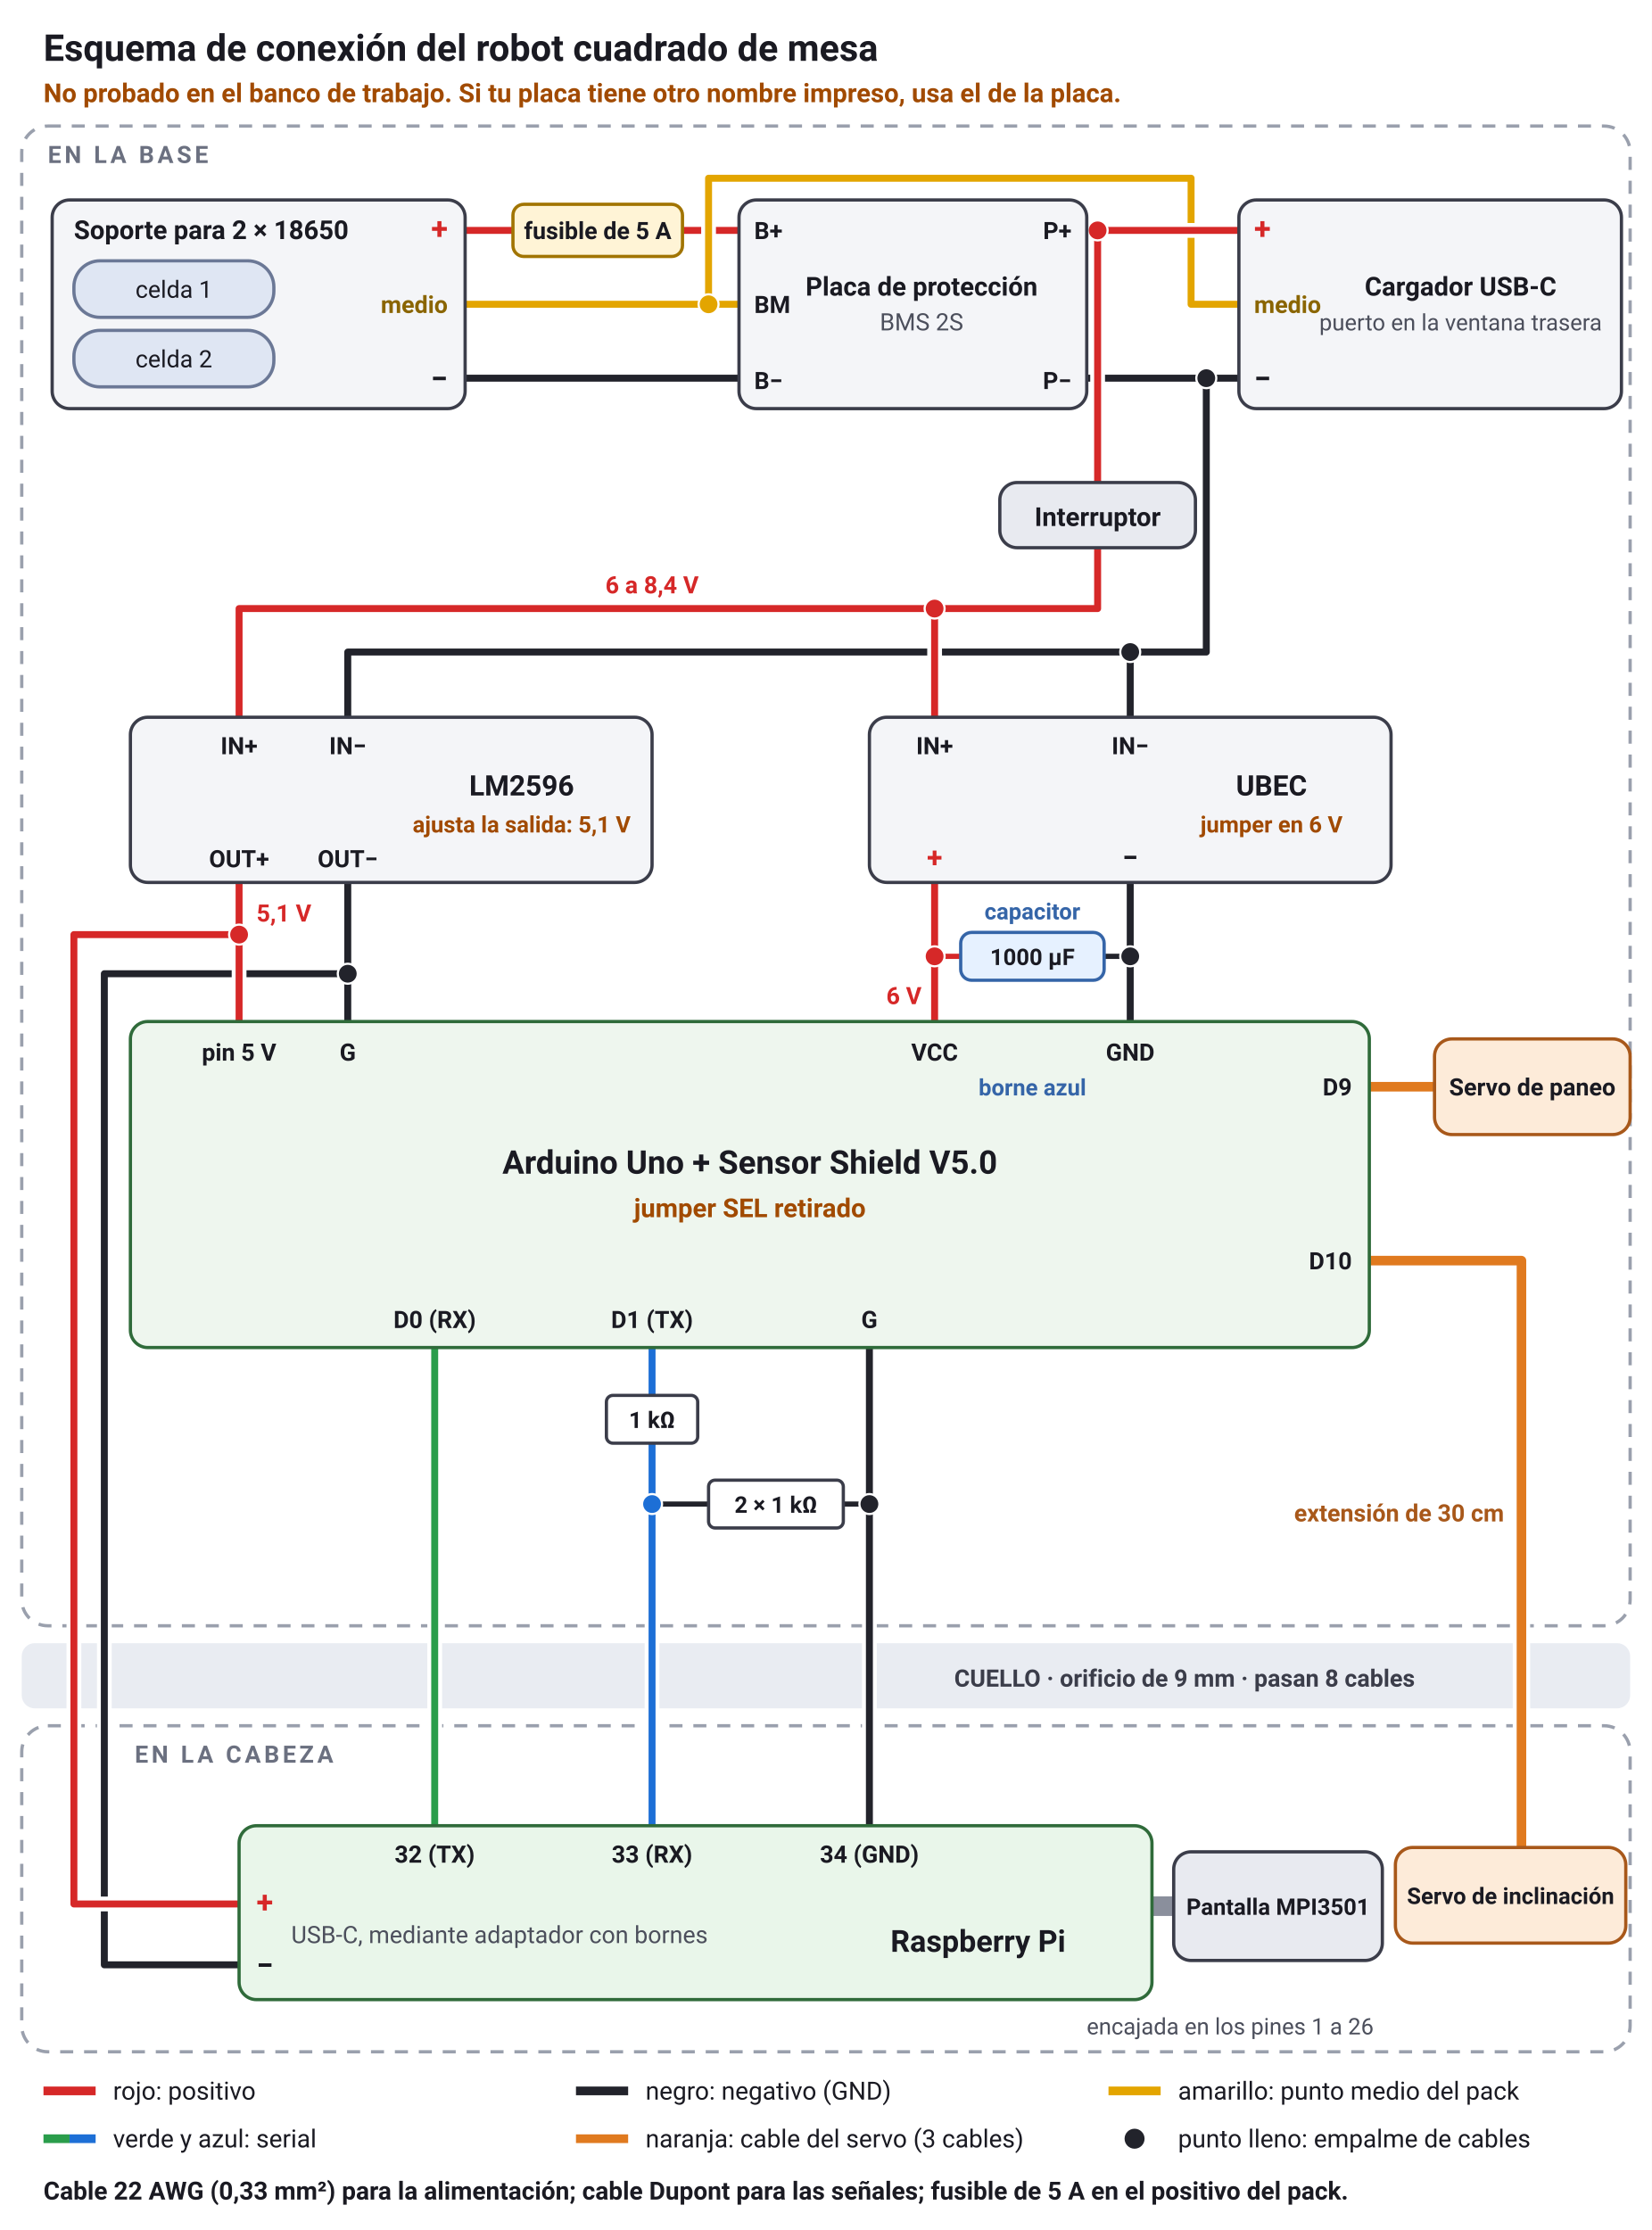
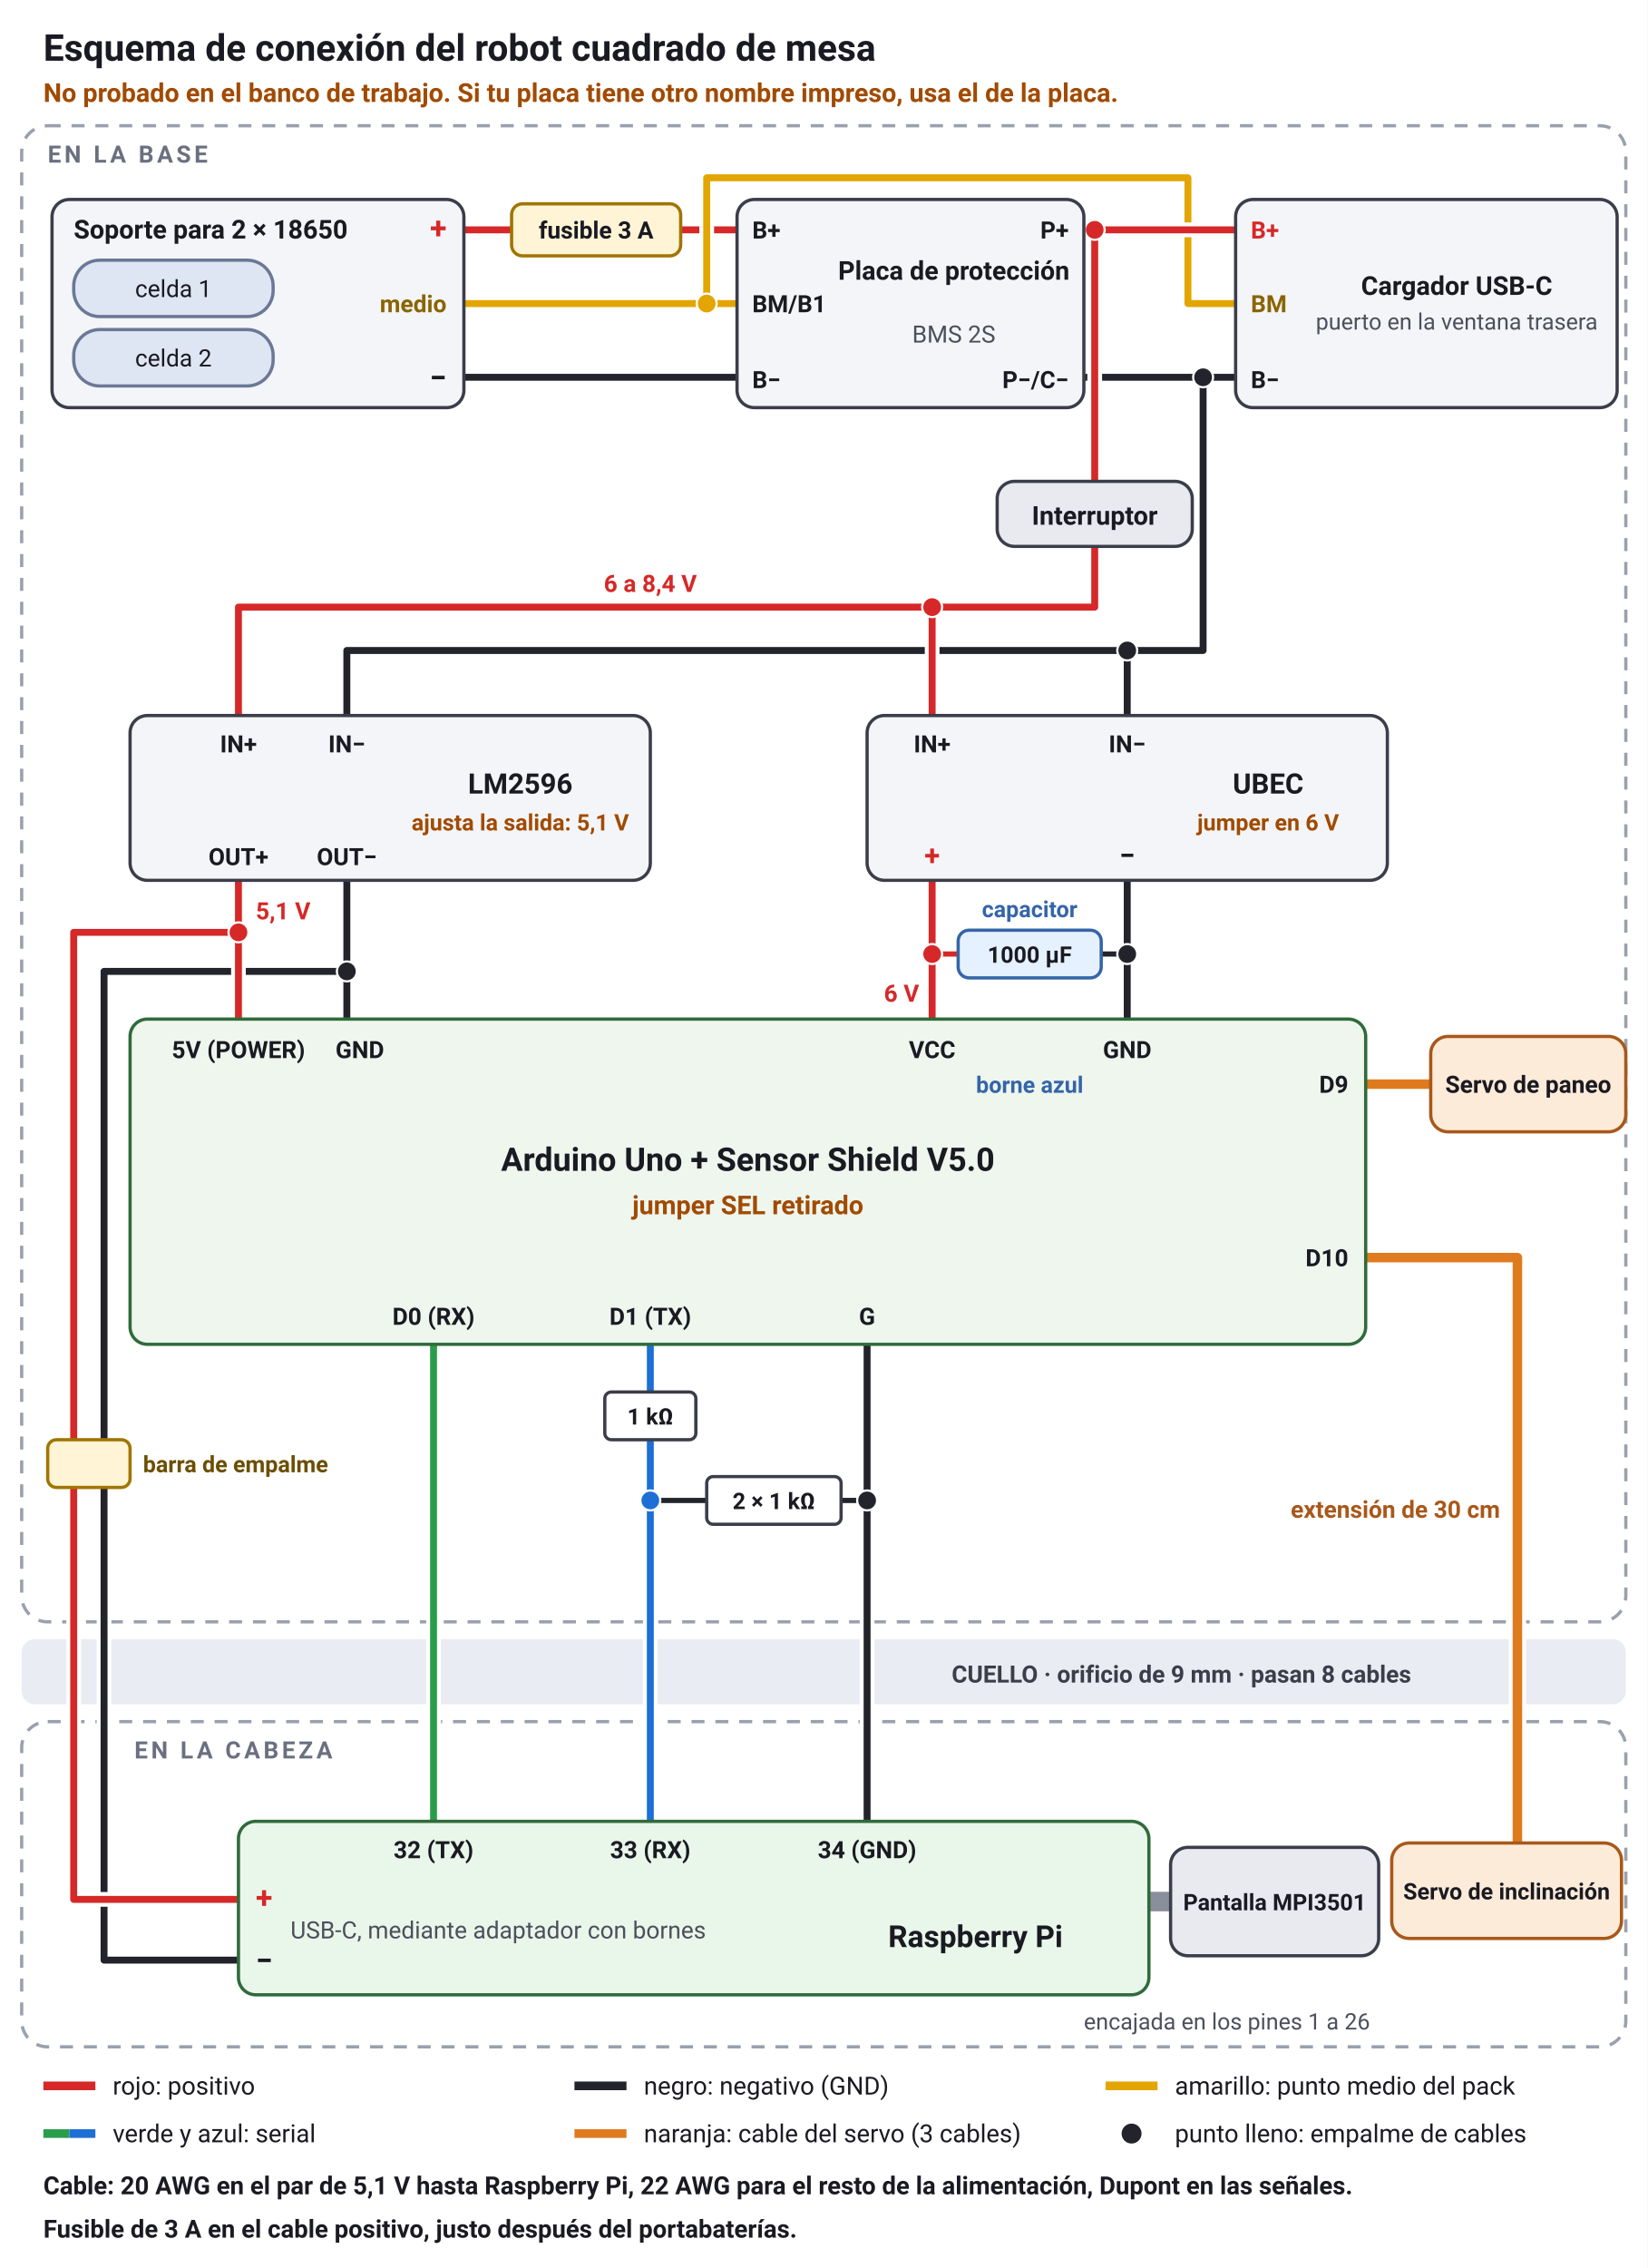
- <svg xmlns="http://www.w3.org/2000/svg" viewBox="0 0 760 1026" width="760" height="1026" font-family="Segoe UI, Roboto, Helvetica, Arial, sans-serif" role="img">
-   <rect x="0" y="0" width="760" height="1026" fill="#ffffff" />
+ <svg xmlns="http://www.w3.org/2000/svg" viewBox="0 0 760 1046" width="760" height="1046" font-family="Segoe UI, Roboto, Helvetica, Arial, sans-serif" role="img">
+   <rect x="0" y="0" width="760" height="1046" fill="#ffffff" />
  <text x="20" y="28" font-size="17" text-anchor="start" font-weight="700" fill="#1a1a22">Esquema de conexión del robot cuadrado de mesa</text>
  <text x="20" y="47" font-size="12" text-anchor="start" font-weight="600" fill="#a14a00">No probado en el banco de trabajo. Si tu placa tiene otro nombre impreso, usa el de la placa.</text>
  <rect x="10" y="58" width="740" height="690" rx="12" fill="none" stroke="#9aa0ad" stroke-width="1.5" stroke-dasharray="6 5" />
  <text x="22" y="75" font-size="11" text-anchor="start" font-weight="700" fill="#6b7080" letter-spacing="1.5">EN LA BASE</text>
  <rect x="10" y="756" width="740" height="30" rx="6" fill="#e9ecf2" />
  <rect x="10" y="794" width="740" height="150" rx="12" fill="none" stroke="#9aa0ad" stroke-width="1.5" stroke-dasharray="6 5" />
  <text x="62" y="811" font-size="11" text-anchor="start" font-weight="700" fill="#6b7080" letter-spacing="1.5">EN LA CABEZA</text>
  <polyline points="214,106 236,106" fill="none" stroke="#fff" stroke-width="6.8" stroke-linejoin="round" />
  <polyline points="214,106 236,106" fill="none" stroke="#d62828" stroke-width="3.2" stroke-linejoin="round" stroke-linecap="round" />
  <polyline points="314,106 340,106" fill="none" stroke="#fff" stroke-width="6.8" stroke-linejoin="round" />
  <polyline points="314,106 340,106" fill="none" stroke="#d62828" stroke-width="3.2" stroke-linejoin="round" stroke-linecap="round" />
  <polyline points="214,174 340,174" fill="none" stroke="#fff" stroke-width="6.8" stroke-linejoin="round" />
  <polyline points="214,174 340,174" fill="none" stroke="#22232b" stroke-width="3.2" stroke-linejoin="round" stroke-linecap="round" />
  <polyline points="214,140 340,140" fill="none" stroke="#fff" stroke-width="6.8" stroke-linejoin="round" />
  <polyline points="214,140 340,140" fill="none" stroke="#e3a500" stroke-width="3.2" stroke-linejoin="round" stroke-linecap="round" />
  <polyline points="326,140 326,82 548,82 548,140 570,140" fill="none" stroke="#fff" stroke-width="6.8" stroke-linejoin="round" />
  <polyline points="326,140 326,82 548,82 548,140 570,140" fill="none" stroke="#e3a500" stroke-width="3.2" stroke-linejoin="round" stroke-linecap="round" />
  <polyline points="500,174 570,174" fill="none" stroke="#fff" stroke-width="6.8" stroke-linejoin="round" />
  <polyline points="500,174 570,174" fill="none" stroke="#22232b" stroke-width="3.2" stroke-linejoin="round" stroke-linecap="round" />
  <polyline points="500,106 570,106" fill="none" stroke="#fff" stroke-width="6.8" stroke-linejoin="round" />
  <polyline points="500,106 570,106" fill="none" stroke="#d62828" stroke-width="3.2" stroke-linejoin="round" stroke-linecap="round" />
  <polyline points="555,174 555,300 160,300 160,330" fill="none" stroke="#fff" stroke-width="6.8" stroke-linejoin="round" />
  <polyline points="555,174 555,300 160,300 160,330" fill="none" stroke="#22232b" stroke-width="3.2" stroke-linejoin="round" stroke-linecap="round" />
  <polyline points="520,300 520,330" fill="none" stroke="#fff" stroke-width="6.8" stroke-linejoin="round" />
  <polyline points="520,300 520,330" fill="none" stroke="#22232b" stroke-width="3.2" stroke-linejoin="round" stroke-linecap="round" />
  <polyline points="505,106 505,222" fill="none" stroke="#fff" stroke-width="6.8" stroke-linejoin="round" />
  <polyline points="505,106 505,222" fill="none" stroke="#d62828" stroke-width="3.2" stroke-linejoin="round" stroke-linecap="round" />
  <polyline points="505,252 505,280 110,280 110,330" fill="none" stroke="#fff" stroke-width="6.8" stroke-linejoin="round" />
  <polyline points="505,252 505,280 110,280 110,330" fill="none" stroke="#d62828" stroke-width="3.2" stroke-linejoin="round" stroke-linecap="round" />
  <polyline points="430,280 430,330" fill="none" stroke="#fff" stroke-width="6.8" stroke-linejoin="round" />
  <polyline points="430,280 430,330" fill="none" stroke="#d62828" stroke-width="3.2" stroke-linejoin="round" stroke-linecap="round" />
  <polyline points="160,406 160,470" fill="none" stroke="#fff" stroke-width="6.8" stroke-linejoin="round" />
  <polyline points="160,406 160,470" fill="none" stroke="#22232b" stroke-width="3.2" stroke-linejoin="round" stroke-linecap="round" />
  <polyline points="160,448 48,448 48,904 110,904" fill="none" stroke="#fff" stroke-width="6.8" stroke-linejoin="round" />
  <polyline points="160,448 48,448 48,904 110,904" fill="none" stroke="#22232b" stroke-width="3.2" stroke-linejoin="round" stroke-linecap="round" />
  <polyline points="110,406 110,470" fill="none" stroke="#fff" stroke-width="6.8" stroke-linejoin="round" />
  <polyline points="110,406 110,470" fill="none" stroke="#d62828" stroke-width="3.2" stroke-linejoin="round" stroke-linecap="round" />
  <polyline points="110,430 34,430 34,876 110,876" fill="none" stroke="#fff" stroke-width="6.8" stroke-linejoin="round" />
  <polyline points="110,430 34,430 34,876 110,876" fill="none" stroke="#d62828" stroke-width="3.2" stroke-linejoin="round" stroke-linecap="round" />
  <polyline points="430,406 430,470" fill="none" stroke="#fff" stroke-width="6.8" stroke-linejoin="round" />
  <polyline points="430,406 430,470" fill="none" stroke="#d62828" stroke-width="3.2" stroke-linejoin="round" stroke-linecap="round" />
  <polyline points="520,406 520,470" fill="none" stroke="#fff" stroke-width="6.8" stroke-linejoin="round" />
  <polyline points="520,406 520,470" fill="none" stroke="#22232b" stroke-width="3.2" stroke-linejoin="round" stroke-linecap="round" />
  <polyline points="430,440 442,440" fill="none" stroke="#fff" stroke-width="6.0" stroke-linejoin="round" />
  <polyline points="430,440 442,440" fill="none" stroke="#d62828" stroke-width="2.4" stroke-linejoin="round" stroke-linecap="round" />
  <polyline points="508,440 520,440" fill="none" stroke="#fff" stroke-width="6.0" stroke-linejoin="round" />
  <polyline points="508,440 520,440" fill="none" stroke="#22232b" stroke-width="2.4" stroke-linejoin="round" stroke-linecap="round" />
  <polyline points="630,500 660,500" fill="none" stroke="#fff" stroke-width="8.0" stroke-linejoin="round" />
  <polyline points="630,500 660,500" fill="none" stroke="#e07a1f" stroke-width="4.4" stroke-linejoin="round" stroke-linecap="round" />
  <polyline points="630,580 700,580 700,850" fill="none" stroke="#fff" stroke-width="8.0" stroke-linejoin="round" />
  <polyline points="630,580 700,580 700,850" fill="none" stroke="#e07a1f" stroke-width="4.4" stroke-linejoin="round" stroke-linecap="round" />
  <polyline points="200,620 200,840" fill="none" stroke="#fff" stroke-width="6.8" stroke-linejoin="round" />
  <polyline points="200,620 200,840" fill="none" stroke="#2a9d4b" stroke-width="3.2" stroke-linejoin="round" stroke-linecap="round" />
  <polyline points="300,620 300,642" fill="none" stroke="#fff" stroke-width="6.8" stroke-linejoin="round" />
  <polyline points="300,620 300,642" fill="none" stroke="#1d6fd6" stroke-width="3.2" stroke-linejoin="round" stroke-linecap="round" />
  <polyline points="300,664 300,840" fill="none" stroke="#fff" stroke-width="6.8" stroke-linejoin="round" />
  <polyline points="300,664 300,840" fill="none" stroke="#1d6fd6" stroke-width="3.2" stroke-linejoin="round" stroke-linecap="round" />
  <polyline points="300,692 326,692" fill="none" stroke="#fff" stroke-width="6.0" stroke-linejoin="round" />
  <polyline points="300,692 326,692" fill="none" stroke="#22232b" stroke-width="2.4" stroke-linejoin="round" stroke-linecap="round" />
  <polyline points="388,692 400,692" fill="none" stroke="#fff" stroke-width="6.0" stroke-linejoin="round" />
  <polyline points="388,692 400,692" fill="none" stroke="#22232b" stroke-width="2.4" stroke-linejoin="round" stroke-linecap="round" />
  <polyline points="400,620 400,840" fill="none" stroke="#fff" stroke-width="6.8" stroke-linejoin="round" />
  <polyline points="400,620 400,840" fill="none" stroke="#22232b" stroke-width="3.2" stroke-linejoin="round" stroke-linecap="round" />
  <polyline points="530,877 540,877" fill="none" stroke="#fff" stroke-width="12.6" stroke-linejoin="round" />
  <polyline points="530,877 540,877" fill="none" stroke="#8a8f9c" stroke-width="9" stroke-linejoin="round" stroke-linecap="round" />
  <circle cx="326" cy="140" r="4.6" fill="#e3a500" stroke="#fff" stroke-width="1" />
  <circle cx="505" cy="106" r="4.6" fill="#d62828" stroke="#fff" stroke-width="1" />
  <circle cx="555" cy="174" r="4.6" fill="#22232b" stroke="#fff" stroke-width="1" />
  <circle cx="520" cy="300" r="4.6" fill="#22232b" stroke="#fff" stroke-width="1" />
  <circle cx="430" cy="280" r="4.6" fill="#d62828" stroke="#fff" stroke-width="1" />
  <circle cx="110" cy="430" r="4.6" fill="#d62828" stroke="#fff" stroke-width="1" />
  <circle cx="160" cy="448" r="4.6" fill="#22232b" stroke="#fff" stroke-width="1" />
  <circle cx="430" cy="440" r="4.6" fill="#d62828" stroke="#fff" stroke-width="1" />
  <circle cx="520" cy="440" r="4.6" fill="#22232b" stroke="#fff" stroke-width="1" />
  <circle cx="300" cy="692" r="4.6" fill="#1d6fd6" stroke="#fff" stroke-width="1" />
  <circle cx="400" cy="692" r="4.6" fill="#22232b" stroke="#fff" stroke-width="1" />
  <text x="545" y="776" font-size="11" text-anchor="middle" font-weight="700" fill="#3b3d4a">CUELLO · orificio de 9 mm · pasan 8 cables</text>
  <rect x="24" y="92" width="190" height="96" rx="8" fill="#f4f5f8" stroke="#3b3d4a" stroke-width="1.5" />
  <text x="34" y="110" font-size="12" text-anchor="start" font-weight="700" fill="#1a1a22">Soporte para 2 × 18650</text>
  <rect x="34" y="120" width="92" height="26" rx="12" fill="#dfe6f3" stroke="#6b7896" stroke-width="1.5" />
  <text x="80" y="137" font-size="11" text-anchor="middle" font-weight="400" fill="#1a1a22">celda 1</text>
  <rect x="34" y="152" width="92" height="26" rx="12" fill="#dfe6f3" stroke="#6b7896" stroke-width="1.5" />
  <text x="80" y="169" font-size="11" text-anchor="middle" font-weight="400" fill="#1a1a22">celda 2</text>
  <text x="206" y="110" font-size="14" text-anchor="end" font-weight="700" fill="#d62828">+</text>
  <text x="206" y="144" font-size="11" text-anchor="end" font-weight="700" fill="#8a6500">medio</text>
  <text x="206" y="179" font-size="14" text-anchor="end" font-weight="700" fill="#1a1a22">−</text>
  <rect x="236" y="94" width="78" height="24" rx="5" fill="#fff4d6" stroke="#a17400" stroke-width="1.5" />
-   <text x="275" y="110" font-size="11" text-anchor="middle" font-weight="600" fill="#1a1a22">fusible de 5 A</text>
+   <text x="275" y="110" font-size="11" text-anchor="middle" font-weight="600" fill="#1a1a22">fusible 3 A</text>
  <rect x="340" y="92" width="160" height="96" rx="8" fill="#f4f5f8" stroke="#3b3d4a" stroke-width="1.5" />
  <text x="347" y="110" font-size="11" text-anchor="start" font-weight="700" fill="#1a1a22">B+</text>
  <text x="493" y="110" font-size="11" text-anchor="end" font-weight="700" fill="#1a1a22">P+</text>
-   <text x="347" y="144" font-size="11" text-anchor="start" font-weight="700" fill="#1a1a22">BM</text>
+   <text x="347" y="144" font-size="11" text-anchor="start" font-weight="700" fill="#1a1a22">BM/B1</text>
  <text x="493" y="144" font-size="11" text-anchor="end" font-weight="700" fill="#1a1a22" />
  <text x="347" y="179" font-size="11" text-anchor="start" font-weight="700" fill="#1a1a22">B−</text>
-   <text x="493" y="179" font-size="11" text-anchor="end" font-weight="700" fill="#1a1a22">P−</text>
-   <text x="424" y="136" font-size="12" text-anchor="middle" font-weight="700" fill="#1a1a22">Placa de protección</text>
-   <text x="424" y="152" font-size="11" text-anchor="middle" font-weight="400" fill="#4c4f5c">BMS 2S</text>
+   <text x="493" y="179" font-size="11" text-anchor="end" font-weight="700" fill="#1a1a22">P−/C−</text>
+   <text x="440" y="129" font-size="12" text-anchor="middle" font-weight="700" fill="#1a1a22">Placa de protección</text>
+   <text x="440" y="158" font-size="11" text-anchor="middle" font-weight="400" fill="#4c4f5c">BMS 2S</text>
  <rect x="570" y="92" width="176" height="96" rx="8" fill="#f4f5f8" stroke="#3b3d4a" stroke-width="1.5" />
-   <text x="577" y="110" font-size="14" text-anchor="start" font-weight="700" fill="#d62828">+</text>
-   <text x="577" y="144" font-size="11" text-anchor="start" font-weight="700" fill="#8a6500">medio</text>
-   <text x="577" y="179" font-size="14" text-anchor="start" font-weight="700" fill="#1a1a22">−</text>
+   <text x="577" y="110" font-size="11" text-anchor="start" font-weight="700" fill="#d62828">B+</text>
+   <text x="577" y="144" font-size="11" text-anchor="start" font-weight="700" fill="#8a6500">BM</text>
+   <text x="577" y="179" font-size="11" text-anchor="start" font-weight="700" fill="#1a1a22">B−</text>
  <text x="672" y="136" font-size="12" text-anchor="middle" font-weight="700" fill="#1a1a22">Cargador USB-C</text>
  <text x="672" y="152" font-size="10.5" text-anchor="middle" font-weight="400" fill="#4c4f5c">puerto en la ventana trasera</text>
  <rect x="460" y="222" width="90" height="30" rx="8" fill="#e8eaf0" stroke="#3b3d4a" stroke-width="1.5" />
  <text x="505" y="242" font-size="12" text-anchor="middle" font-weight="700" fill="#1a1a22">Interruptor</text>
  <text x="300" y="273" font-size="11" text-anchor="middle" font-weight="600" fill="#d62828">6 a 8,4 V</text>
  <rect x="60" y="330" width="240" height="76" rx="8" fill="#f4f5f8" stroke="#3b3d4a" stroke-width="1.5" />
  <text x="110" y="347" font-size="11" text-anchor="middle" font-weight="700" fill="#1a1a22">IN+</text>
  <text x="160" y="347" font-size="11" text-anchor="middle" font-weight="700" fill="#1a1a22">IN−</text>
  <text x="110" y="399" font-size="11" text-anchor="middle" font-weight="700" fill="#1a1a22">OUT+</text>
  <text x="160" y="399" font-size="11" text-anchor="middle" font-weight="700" fill="#1a1a22">OUT−</text>
  <text x="240" y="366" font-size="13" text-anchor="middle" font-weight="700" fill="#1a1a22">LM2596</text>
  <text x="240" y="383" font-size="10.5" text-anchor="middle" font-weight="600" fill="#a14a00">ajusta la salida: 5,1 V</text>
  <rect x="400" y="330" width="240" height="76" rx="8" fill="#f4f5f8" stroke="#3b3d4a" stroke-width="1.5" />
  <text x="430" y="347" font-size="11" text-anchor="middle" font-weight="700" fill="#1a1a22">IN+</text>
  <text x="520" y="347" font-size="11" text-anchor="middle" font-weight="700" fill="#1a1a22">IN−</text>
  <text x="430" y="399" font-size="13" text-anchor="middle" font-weight="700" fill="#d62828">+</text>
  <text x="520" y="399" font-size="13" text-anchor="middle" font-weight="700" fill="#1a1a22">−</text>
  <text x="585" y="366" font-size="13" text-anchor="middle" font-weight="700" fill="#1a1a22">UBEC</text>
  <text x="585" y="383" font-size="10.5" text-anchor="middle" font-weight="600" fill="#a14a00">jumper en 6 V</text>
  <text x="118" y="424" font-size="11" text-anchor="start" font-weight="600" fill="#d62828">5,1 V</text>
  <text x="424" y="462" font-size="11" text-anchor="end" font-weight="600" fill="#d62828">6 V</text>
  <rect x="442" y="429" width="66" height="22" rx="5" fill="#e6f1ff" stroke="#3565a8" stroke-width="1.5" />
  <text x="475" y="444" font-size="10.5" text-anchor="middle" font-weight="600" fill="#1a1a22">1000 µF</text>
  <text x="475" y="423" font-size="10.5" text-anchor="middle" font-weight="600" fill="#3565a8">capacitor</text>
  <rect x="60" y="470" width="570" height="150" rx="8" fill="#eef6ee" stroke="#2f6b3a" stroke-width="1.5" />
-   <text x="110" y="488" font-size="11" text-anchor="middle" font-weight="700" fill="#1a1a22">pin 5 V</text>
-   <text x="160" y="488" font-size="11" text-anchor="middle" font-weight="700" fill="#1a1a22">G</text>
+   <text x="110" y="488" font-size="11" text-anchor="middle" font-weight="700" fill="#1a1a22">5V (POWER)</text>
+   <text x="166" y="488" font-size="11" text-anchor="middle" font-weight="700" fill="#1a1a22">GND</text>
  <text x="430" y="488" font-size="11" text-anchor="middle" font-weight="700" fill="#1a1a22">VCC</text>
  <text x="520" y="488" font-size="11" text-anchor="middle" font-weight="700" fill="#1a1a22">GND</text>
  <text x="475" y="504" font-size="10.5" text-anchor="middle" font-weight="600" fill="#3565a8">borne azul</text>
  <text x="345" y="540" font-size="15" text-anchor="middle" font-weight="700" fill="#1a1a22">Arduino Uno + Sensor Shield V5.0</text>
  <text x="345" y="560" font-size="12" text-anchor="middle" font-weight="600" fill="#a14a00">jumper SEL retirado</text>
  <text x="622" y="504" font-size="11" text-anchor="end" font-weight="700" fill="#1a1a22">D9</text>
  <text x="622" y="584" font-size="11" text-anchor="end" font-weight="700" fill="#1a1a22">D10</text>
  <text x="200" y="611" font-size="11" text-anchor="middle" font-weight="700" fill="#1a1a22">D0 (RX)</text>
  <text x="300" y="611" font-size="11" text-anchor="middle" font-weight="700" fill="#1a1a22">D1 (TX)</text>
  <text x="400" y="611" font-size="11" text-anchor="middle" font-weight="700" fill="#1a1a22">G</text>
  <rect x="279" y="642" width="42" height="22" rx="3" fill="#fff" stroke="#3b3d4a" stroke-width="1.5" />
  <text x="300" y="657" font-size="10.5" text-anchor="middle" font-weight="600" fill="#1a1a22">1 kΩ</text>
  <rect x="326" y="681" width="62" height="22" rx="3" fill="#fff" stroke="#3b3d4a" stroke-width="1.5" />
  <text x="357" y="696" font-size="10.5" text-anchor="middle" font-weight="600" fill="#1a1a22">2 × 1 kΩ</text>
+   <rect x="22" y="664" width="38" height="22" rx="4" fill="#fff4d6" stroke="#a17400" stroke-width="1.5" />
+   <text x="66" y="679" font-size="10.5" text-anchor="start" font-weight="600" fill="#6b4e00">barra de empalme</text>
  <rect x="660" y="478" width="90" height="44" rx="8" fill="#fdebd9" stroke="#a8581a" stroke-width="1.5" />
  <text x="705" y="504" font-size="11" text-anchor="middle" font-weight="700" fill="#1a1a22">Servo de paneo</text>
  <text x="692" y="700" font-size="11" text-anchor="end" font-weight="600" fill="#a8581a">extensión de 30 cm</text>
  <rect x="110" y="840" width="420" height="80" rx="8" fill="#e9f6ea" stroke="#2f6b3a" stroke-width="1.5" />
  <text x="200" y="857" font-size="11" text-anchor="middle" font-weight="700" fill="#1a1a22">32 (TX)</text>
  <text x="300" y="857" font-size="11" text-anchor="middle" font-weight="700" fill="#1a1a22">33 (RX)</text>
  <text x="400" y="857" font-size="11" text-anchor="middle" font-weight="700" fill="#1a1a22">34 (GND)</text>
  <text x="118" y="880" font-size="14" text-anchor="start" font-weight="700" fill="#d62828">+</text>
  <text x="118" y="909" font-size="14" text-anchor="start" font-weight="700" fill="#1a1a22">−</text>
  <text x="134" y="894" font-size="11" text-anchor="start" font-weight="400" fill="#4c4f5c">USB-C, mediante adaptador con bornes</text>
  <text x="450" y="898" font-size="14" text-anchor="middle" font-weight="700" fill="#1a1a22">Raspberry Pi</text>
  <rect x="540" y="852" width="96" height="50" rx="8" fill="#e8eaf0" stroke="#3b3d4a" stroke-width="1.5" />
  <text x="588" y="881" font-size="10.5" text-anchor="middle" font-weight="700" fill="#1a1a22">Pantalla MPI3501</text>
  <text x="632" y="936" font-size="10.5" text-anchor="end" font-weight="400" fill="#4c4f5c">encajada en los pines 1 a 26</text>
  <rect x="642" y="850" width="106" height="44" rx="8" fill="#fdebd9" stroke="#a8581a" stroke-width="1.5" />
  <text x="695" y="876" font-size="10.5" text-anchor="middle" font-weight="700" fill="#1a1a22">Servo de inclinación</text>
  <line x1="20.0" y1="962" x2="44.0" y2="962" stroke="#d62828" stroke-width="4" />
  <text x="52" y="966" font-size="11.5" text-anchor="start" font-weight="400" fill="#1a1a22">rojo: positivo</text>
  <line x1="265.0" y1="962" x2="289.0" y2="962" stroke="#22232b" stroke-width="4" />
  <text x="297" y="966" font-size="11.5" text-anchor="start" font-weight="400" fill="#1a1a22">negro: negativo (GND)</text>
  <line x1="510.0" y1="962" x2="534.0" y2="962" stroke="#e3a500" stroke-width="4" />
  <text x="542" y="966" font-size="11.5" text-anchor="start" font-weight="400" fill="#1a1a22">amarillo: punto medio del pack</text>
  <line x1="20.0" y1="984" x2="32.0" y2="984" stroke="#2a9d4b" stroke-width="4" />
  <line x1="32.0" y1="984" x2="44.0" y2="984" stroke="#1d6fd6" stroke-width="4" />
  <text x="52" y="988" font-size="11.5" text-anchor="start" font-weight="400" fill="#1a1a22">verde y azul: serial</text>
  <line x1="265.0" y1="984" x2="289.0" y2="984" stroke="#e07a1f" stroke-width="4" />
  <text x="297" y="988" font-size="11.5" text-anchor="start" font-weight="400" fill="#1a1a22">naranja: cable del servo (3 cables)</text>
  <circle cx="522" cy="984" r="4.6" fill="#22232b" />
  <text x="542" y="988" font-size="11.5" text-anchor="start" font-weight="400" fill="#1a1a22">punto lleno: empalme de cables</text>
-   <text x="20" y="1012" font-size="11.5" text-anchor="start" font-weight="600" fill="#1a1a22">Cable 22 AWG (0,33 mm²) para la alimentación; cable Dupont para las señales; fusible de 5 A en el positivo del pack.</text>
+   <text x="20" y="1012" font-size="11.5" text-anchor="start" font-weight="600" fill="#1a1a22">Cable: 20 AWG en el par de 5,1 V hasta Raspberry Pi, 22 AWG para el resto de la alimentación, Dupont en las señales.</text>
+   <text x="20" y="1032" font-size="11.5" text-anchor="start" font-weight="600" fill="#1a1a22">Fusible de 3 A en el cable positivo, justo después del portabaterías.</text>
</svg>
